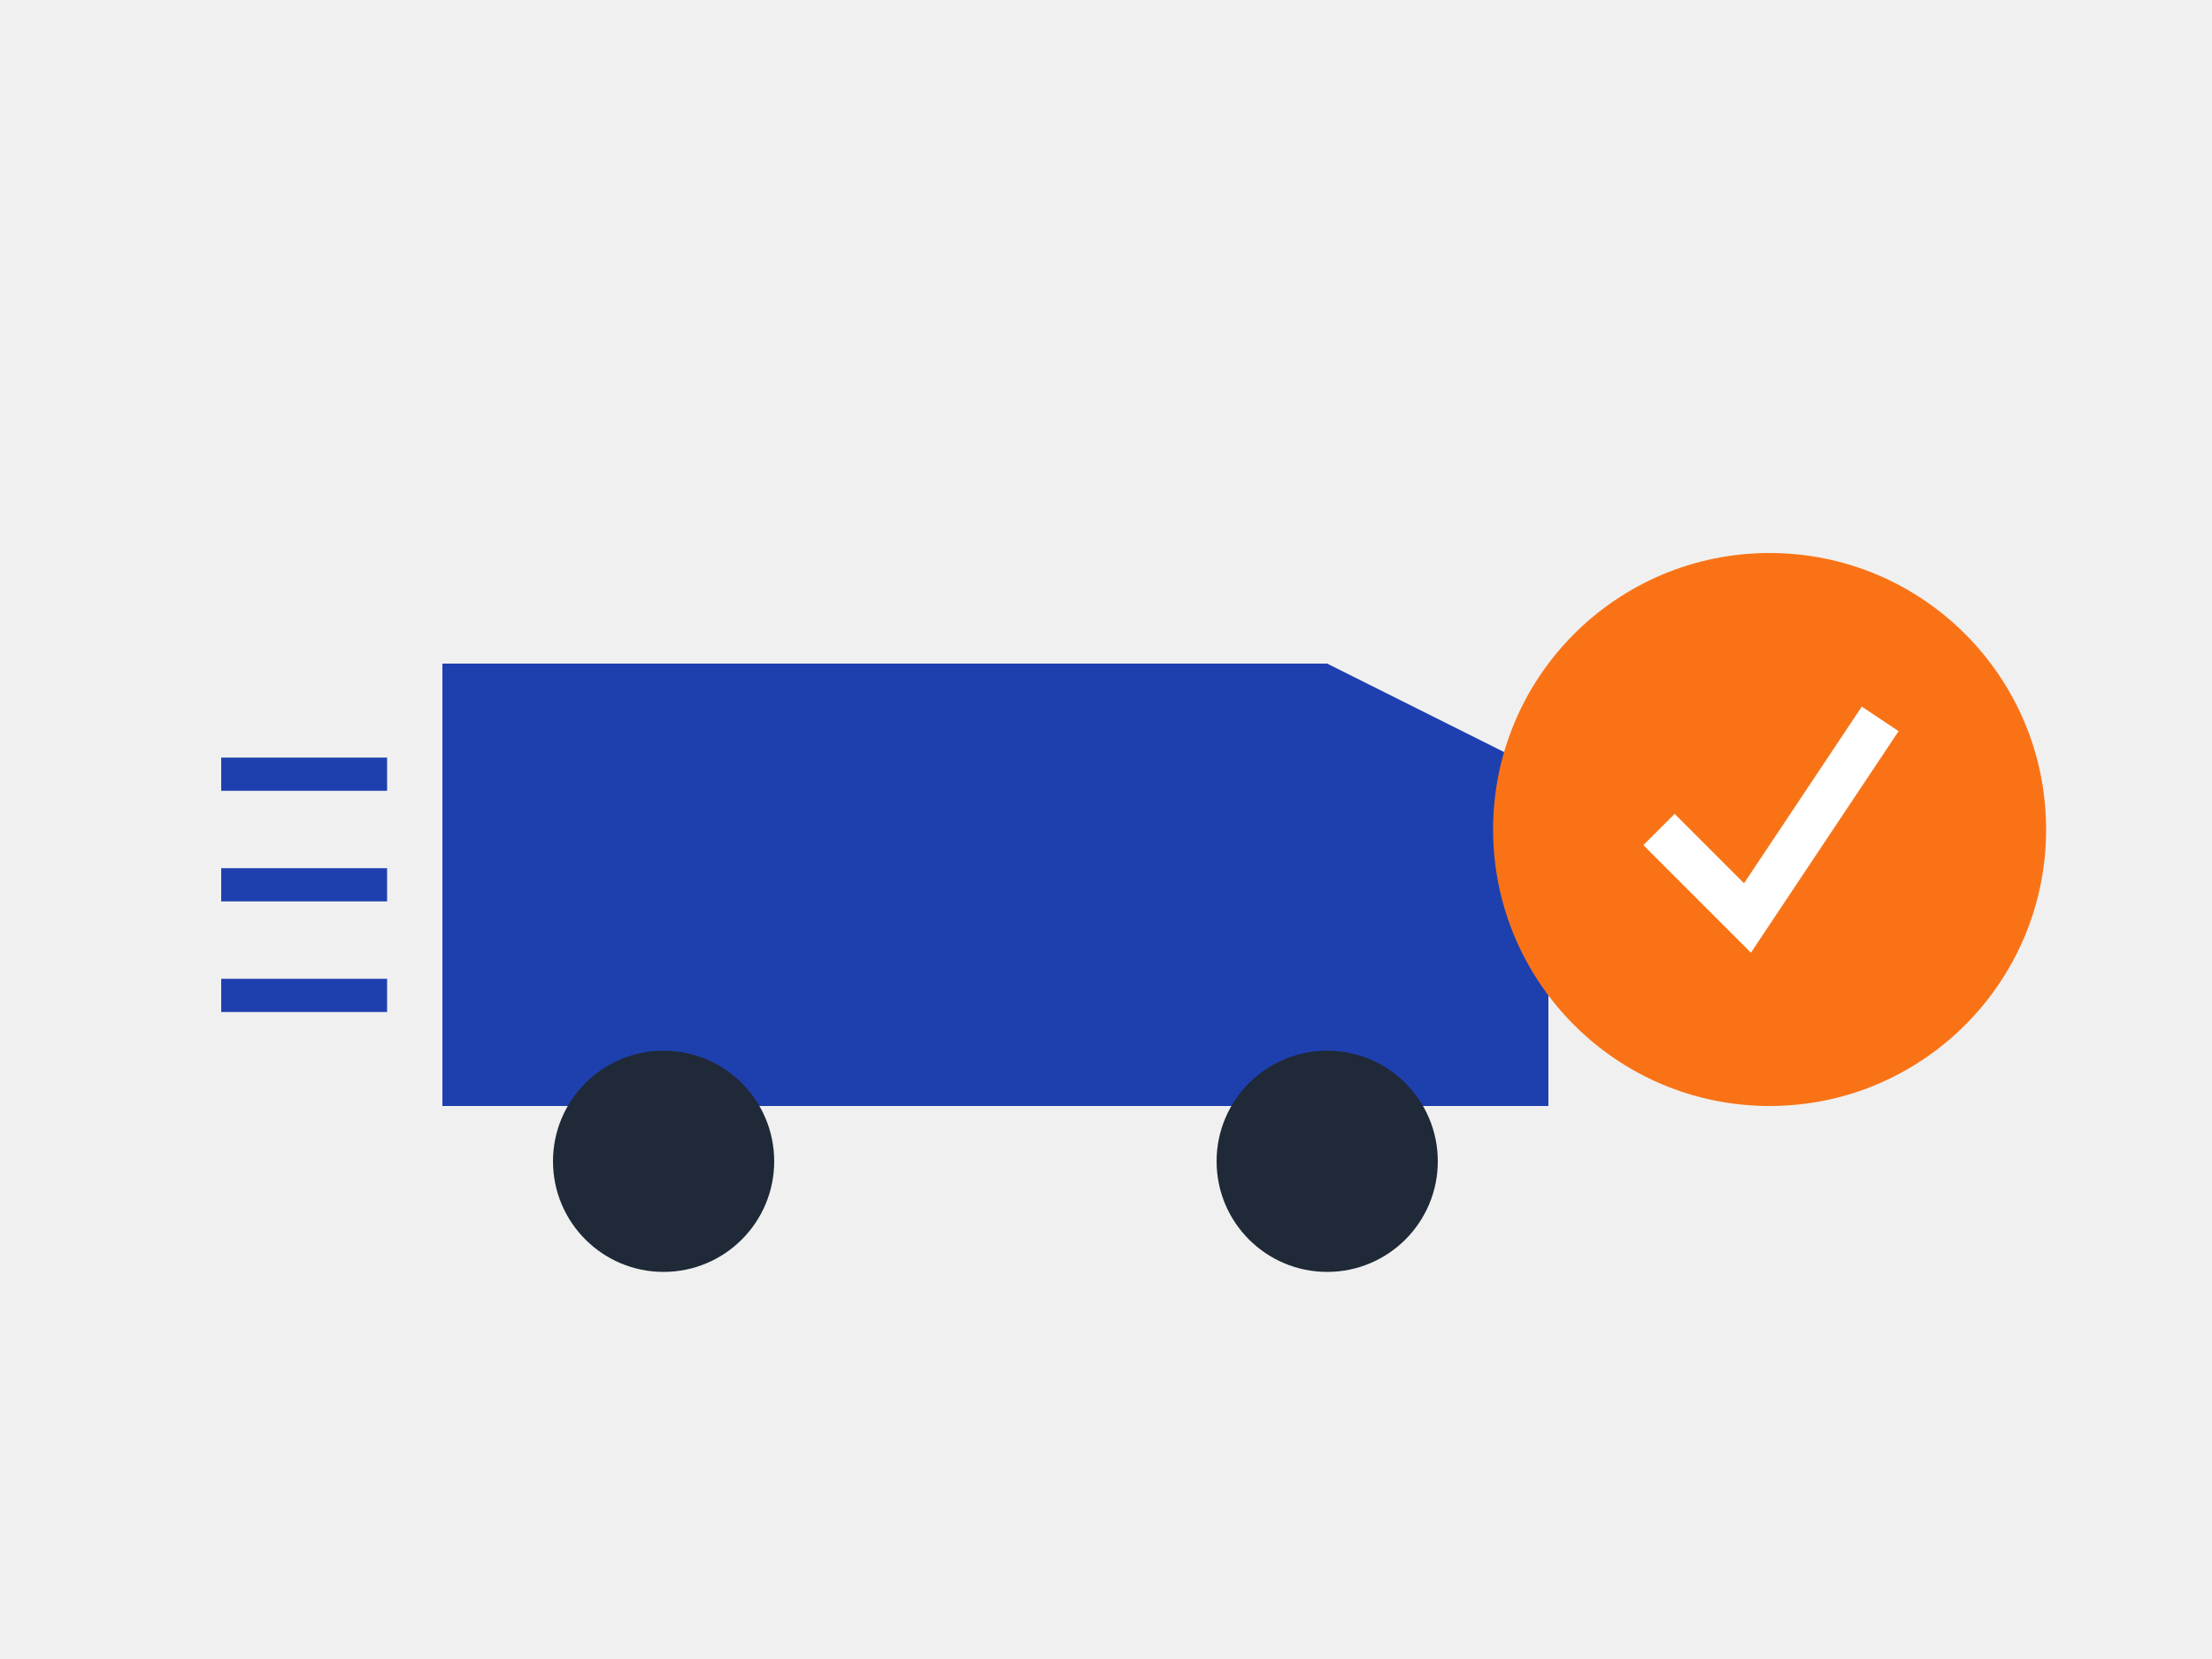
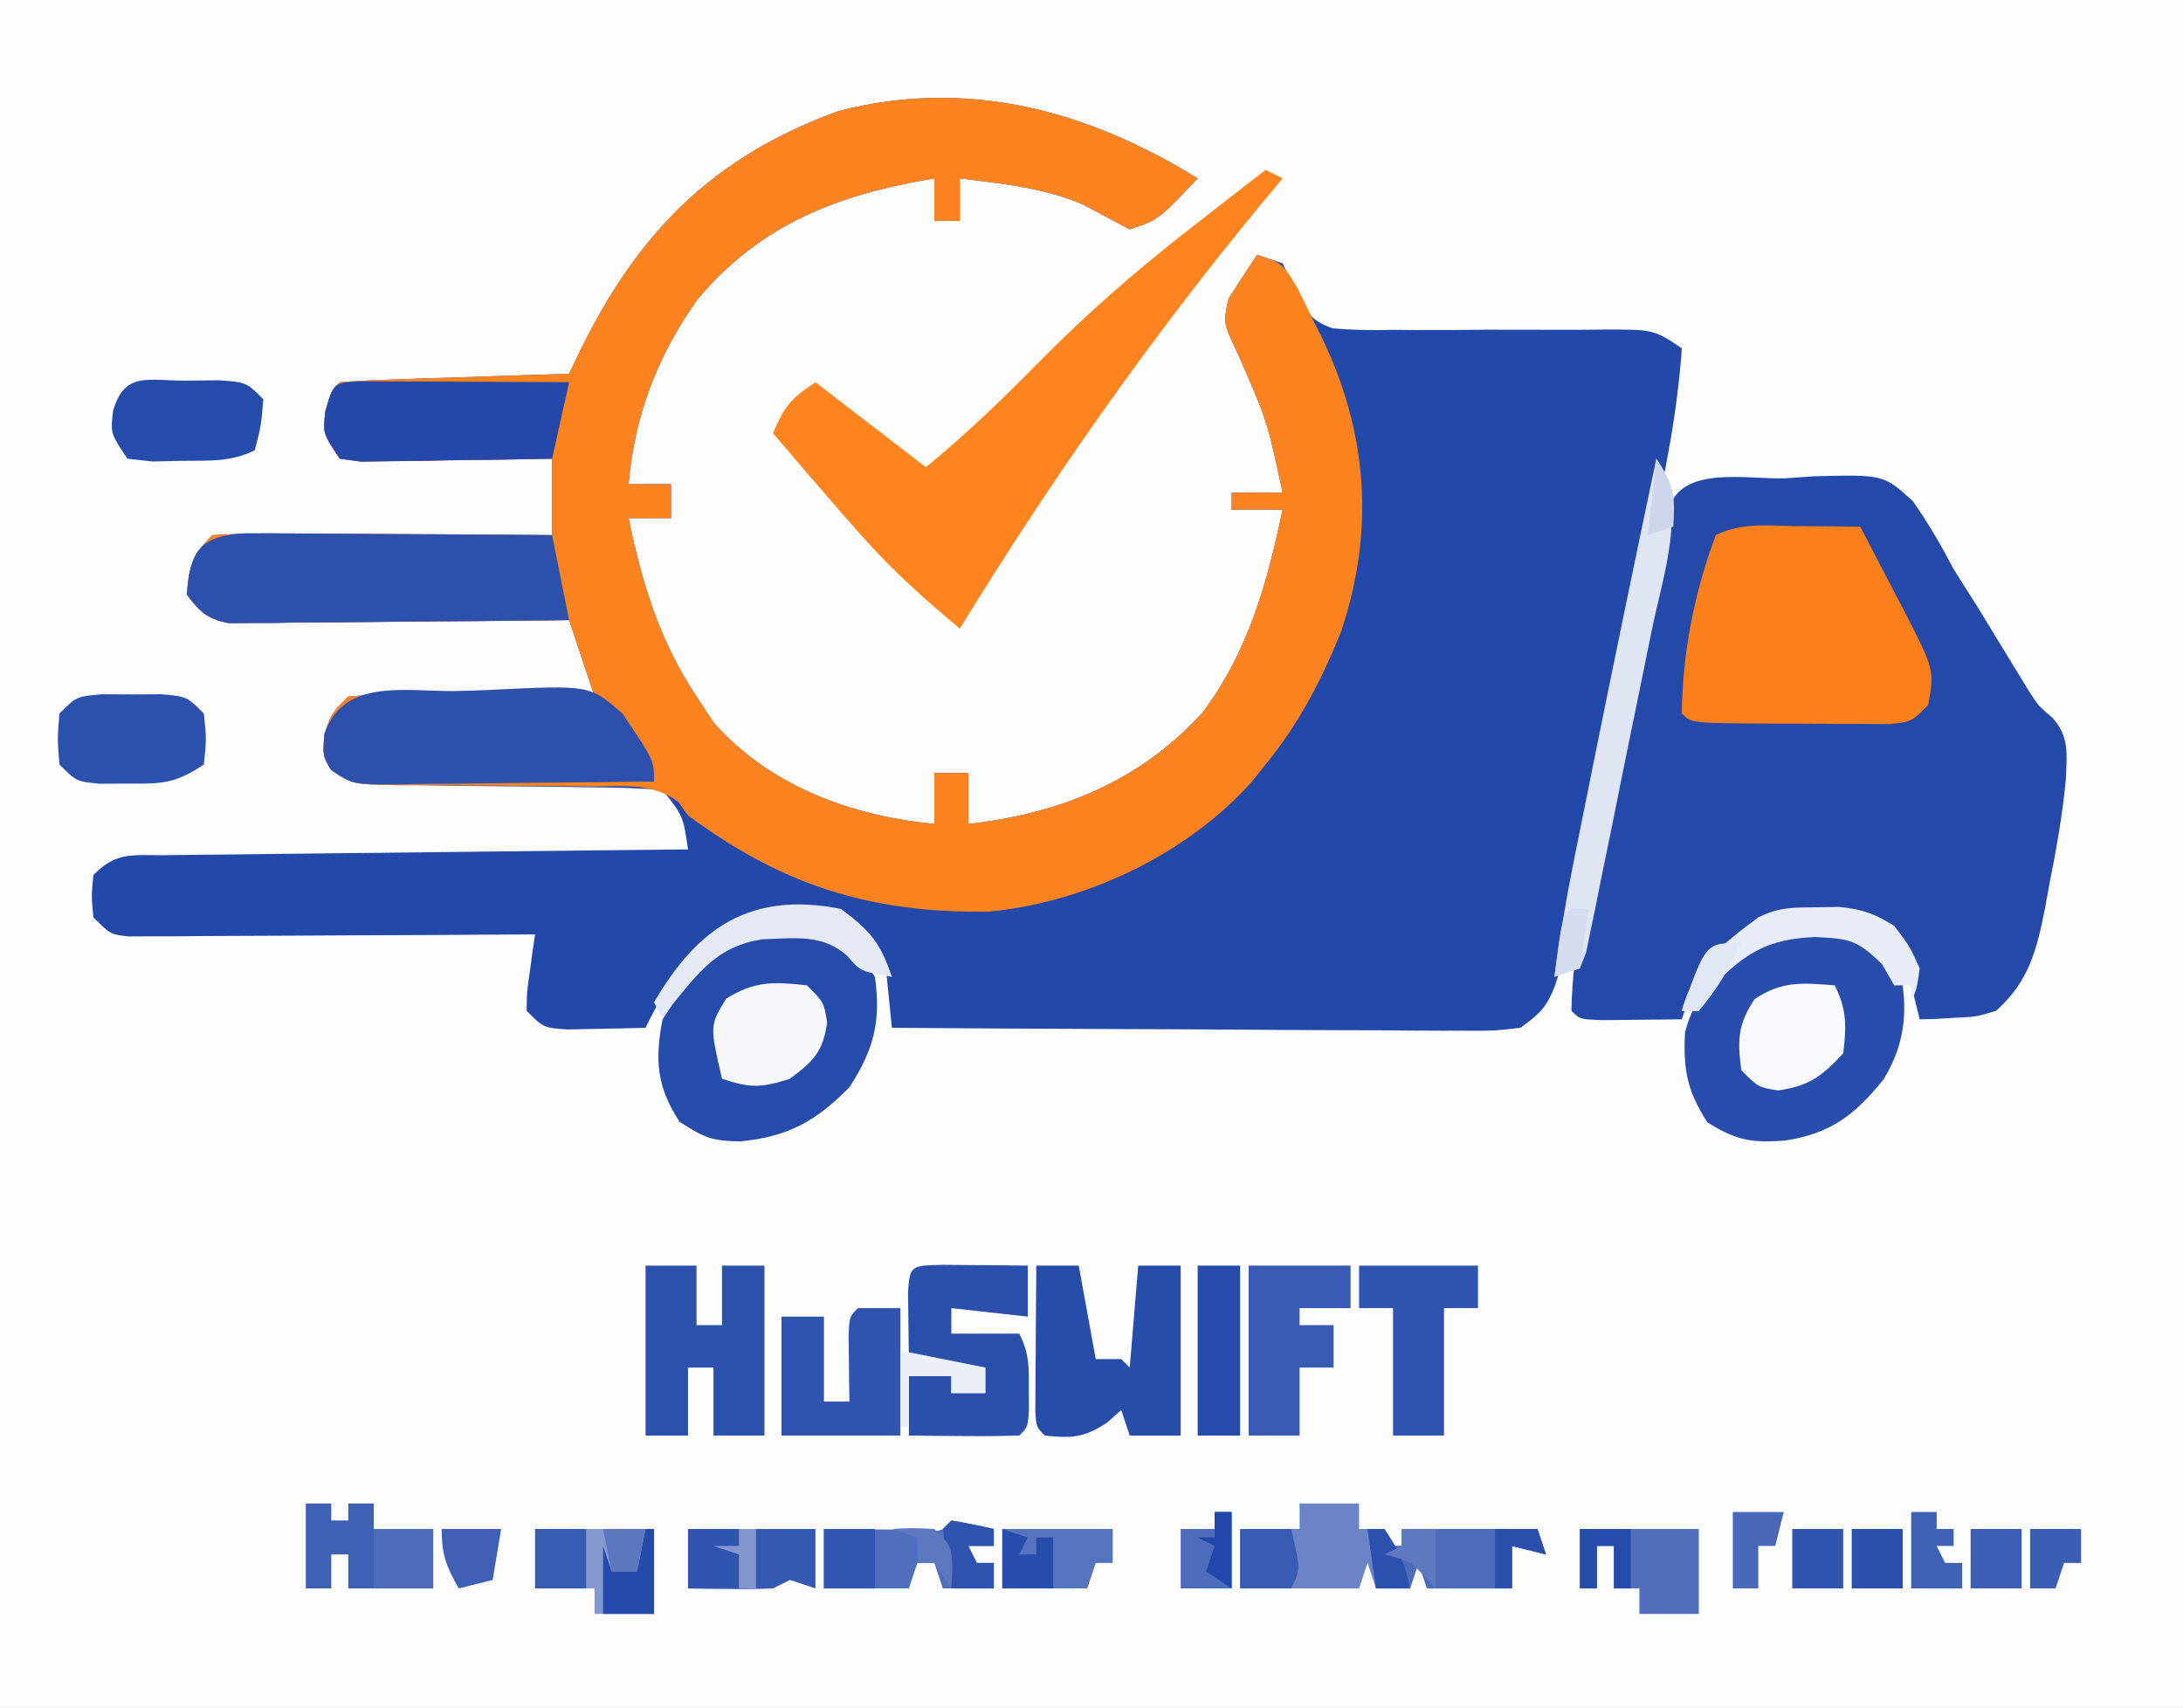
- <svg xmlns="http://www.w3.org/2000/svg" width="200" height="150" viewBox="0 0 200 150" fill="none">
-   <path d="M40 60 L120 60 L120 100 L40 100 Z" fill="#1E40AF" />
-   <path d="M120 60 L140 70 L140 100 L120 100 Z" fill="#1E40AF" />
-   <circle cx="60" cy="105" r="10" fill="#1F2937" />
-   <circle cx="120" cy="105" r="10" fill="#1F2937" />
-   <circle cx="160" cy="75" r="25" fill="#F97316" />
-   <path d="M150 75 L158 83 L170 65" stroke="white" stroke-width="4" />
-   <path d="M20 70 L35 70" stroke="#1E40AF" stroke-width="3" />
-   <path d="M20 80 L35 80" stroke="#1E40AF" stroke-width="3" />
-   <path d="M20 90 L35 90" stroke="#1E40AF" stroke-width="3" />
+ <svg xmlns="http://www.w3.org/2000/svg" version="1.1" width="257" height="201">
+   <path d="M0 0 C84.81 0 169.62 0 257 0 C257 66.33 257 132.66 257 201 C172.19 201 87.38 201 0 201 C0 134.67 0 68.34 0 0 Z " fill="#FDFDFD" transform="translate(0,0)" />
+   <path d="M0 0 C-4.625 4.875 -4.625 4.875 -8 6 C-9.846 5.027 -11.691 4.051 -13.527 3.059 C-18.121 1.092 -23.072 0.624 -28 0 C-28 1.65 -28 3.3 -28 5 C-28.99 5 -29.98 5 -31 5 C-31 3.35 -31 1.7 -31 0 C-42.28 1.883 -51.455 5.336 -58.938 14.312 C-63.619 20.903 -66.301 27.963 -67 36 C-65.35 36 -63.7 36 -62 36 C-62 37.32 -62 38.64 -62 40 C-63.65 40 -65.3 40 -67 40 C-65.386 47.755 -63.39 54.369 -59 61 C-58.319 62.031 -57.639 63.062 -56.938 64.125 C-50.272 71.606 -40.716 75.063 -31 76 C-31 74.02 -31 72.04 -31 70 C-29.68 70 -28.36 70 -27 70 C-27 71.98 -27 73.96 -27 76 C-16.299 74.8 -6.881 71.043 0.508 62.965 C5.959 55.787 8.161 47.703 10 39 C8.02 39 6.04 39 4 39 C4 38.34 4 37.68 4 37 C5.98 37 7.96 37 10 37 C8.173 28.485 8.173 28.485 4.688 20.562 C3 17 3 17 3.625 14.188 C4.723 12.441 5.856 10.716 7 9 C7.99 9.33 8.98 9.66 10 10 C10.803 11.738 10.803 11.738 11.623 13.51 C12.852 15.779 13.409 16.796 15.878 17.647 C18.287 17.874 20.616 17.891 23.035 17.832 C23.91 17.84 24.785 17.847 25.687 17.855 C28.48 17.873 31.27 17.845 34.062 17.812 C36.858 17.806 39.653 17.81 42.449 17.824 C44.187 17.829 45.926 17.822 47.664 17.8 C53.67 17.78 53.67 17.78 57 20 C56.462 27.61 55.049 34.831 53.312 42.25 C51.574 49.843 49.881 57.439 48.375 65.082 C48.177 66.085 48.177 66.085 47.976 67.108 C47.34 70.345 46.713 73.583 46.093 76.823 C42.181 96.915 42.181 96.915 38 100 C34.83 100.361 34.83 100.361 30.866 100.341 C29.783 100.341 29.783 100.341 28.678 100.342 C26.292 100.34 23.906 100.316 21.52 100.293 C19.865 100.287 18.21 100.283 16.555 100.28 C12.2 100.269 7.845 100.239 3.49 100.206 C-0.954 100.175 -5.398 100.162 -9.842 100.146 C-18.561 100.114 -27.281 100.063 -36 100 C-36.199 98.014 -36.399 96.029 -36.598 94.043 C-36.93 91.716 -36.93 91.716 -38.875 89 C-43.542 86.013 -47.616 85.944 -53 87 C-58.999 89.83 -62.19 94.147 -65 100 C-66.958 100.054 -68.916 100.093 -70.875 100.125 C-72.511 100.16 -72.511 100.16 -74.18 100.195 C-77 100 -77 100 -79 98 C-78.977 95.836 -78.977 95.836 -78.625 93.375 C-78.514 92.558 -78.403 91.74 -78.289 90.898 C-78.194 90.272 -78.098 89.645 -78 89 C-78.933 89.007 -78.933 89.007 -79.885 89.013 C-86.341 89.058 -92.796 89.088 -99.252 89.11 C-101.664 89.12 -104.075 89.134 -106.487 89.151 C-109.947 89.175 -113.407 89.186 -116.867 89.195 C-117.951 89.206 -119.034 89.216 -120.15 89.227 C-121.151 89.227 -122.152 89.227 -123.183 89.227 C-124.067 89.231 -124.951 89.236 -125.861 89.241 C-128 89 -128 89 -130 87 C-130.25 84.5 -130.25 84.5 -130 82 C-127.205 79.205 -125.448 79.725 -121.531 79.681 C-120.867 79.671 -120.204 79.661 -119.52 79.651 C-117.323 79.62 -115.127 79.603 -112.93 79.586 C-111.408 79.567 -109.886 79.548 -108.365 79.527 C-104.357 79.476 -100.349 79.436 -96.34 79.399 C-92.252 79.359 -88.163 79.308 -84.074 79.258 C-76.05 79.161 -68.025 79.077 -60 79 C-60.575 75.069 -60.575 75.069 -63 72 C-65.758 71.791 -68.424 71.699 -71.184 71.691 C-72.85 71.666 -74.516 71.641 -76.182 71.615 C-78.813 71.586 -81.444 71.562 -84.075 71.544 C-86.612 71.522 -89.147 71.483 -91.684 71.441 C-92.865 71.441 -92.865 71.441 -94.07 71.441 C-99.491 71.343 -99.491 71.343 -102.031 69.633 C-103 68 -103 68 -102.812 65.438 C-102 63 -102 63 -100 61 C-97.111 60.773 -97.111 60.773 -93.461 60.805 C-91.508 60.814 -91.508 60.814 -89.516 60.824 C-88.135 60.841 -86.755 60.858 -85.375 60.875 C-83.987 60.885 -82.599 60.894 -81.211 60.902 C-77.807 60.926 -74.404 60.959 -71 61 C-71.99 58.03 -72.98 55.06 -74 52 C-75.257 52.016 -76.513 52.031 -77.808 52.048 C-82.465 52.102 -87.122 52.136 -91.78 52.165 C-93.796 52.18 -95.813 52.2 -97.829 52.226 C-100.726 52.263 -103.623 52.28 -106.52 52.293 C-107.874 52.316 -107.874 52.316 -109.257 52.34 C-110.518 52.34 -110.518 52.34 -111.804 52.341 C-112.543 52.347 -113.283 52.354 -114.045 52.361 C-116.57 51.895 -117.477 51.036 -119 49 C-118.755 45.658 -118.395 44.395 -116 42 C-112.987 41.825 -110.067 41.769 -107.055 41.805 C-105.727 41.809 -105.727 41.809 -104.373 41.813 C-101.54 41.824 -98.708 41.85 -95.875 41.875 C-93.957 41.885 -92.039 41.894 -90.121 41.902 C-85.414 41.924 -80.707 41.959 -76 42 C-76 39.03 -76 36.06 -76 33 C-76.747 33.016 -77.494 33.031 -78.263 33.048 C-81.634 33.11 -85.004 33.149 -88.375 33.188 C-89.551 33.213 -90.726 33.238 -91.938 33.264 C-93.059 33.273 -94.18 33.283 -95.336 33.293 C-96.373 33.309 -97.41 33.324 -98.478 33.341 C-99.31 33.228 -100.143 33.116 -101 33 C-103 30 -103 30 -102.688 27.375 C-102 25 -102 25 -101 24 C-99.002 23.842 -96.999 23.749 -94.996 23.684 C-93.781 23.642 -92.566 23.6 -91.314 23.557 C-90.035 23.517 -88.756 23.478 -87.438 23.438 C-86.154 23.394 -84.871 23.351 -83.549 23.307 C-80.366 23.2 -77.183 23.098 -74 23 C-73.615 22.195 -73.229 21.391 -72.833 20.562 C-65.97 6.486 -57.225 -2.501 -42.25 -7.938 C-27.092 -11.837 -13.044 -8.037 0 0 Z " fill="#2248A9" transform="translate(141,21)" />
+   <path d="M0 0 C-4.625 4.875 -4.625 4.875 -8 6 C-9.846 5.027 -11.691 4.051 -13.527 3.059 C-18.121 1.092 -23.072 0.624 -28 0 C-28 1.65 -28 3.3 -28 5 C-28.99 5 -29.98 5 -31 5 C-31 3.35 -31 1.7 -31 0 C-42.28 1.883 -51.455 5.336 -58.938 14.312 C-63.619 20.903 -66.301 27.963 -67 36 C-65.35 36 -63.7 36 -62 36 C-62 37.32 -62 38.64 -62 40 C-63.65 40 -65.3 40 -67 40 C-65.386 47.755 -63.39 54.369 -59 61 C-57.979 62.547 -57.979 62.547 -56.938 64.125 C-50.272 71.606 -40.716 75.063 -31 76 C-31 74.02 -31 72.04 -31 70 C-29.68 70 -28.36 70 -27 70 C-27 71.98 -27 73.96 -27 76 C-16.299 74.8 -6.881 71.043 0.508 62.965 C5.959 55.787 8.161 47.703 10 39 C8.02 39 6.04 39 4 39 C4 38.34 4 37.68 4 37 C5.98 37 7.96 37 10 37 C8.173 28.485 8.173 28.485 4.688 20.562 C3 17 3 17 3.625 14.188 C4.723 12.441 5.856 10.716 7 9 C10 10 10 10 11.754 12.914 C12.367 14.146 12.97 15.383 13.562 16.625 C13.866 17.23 14.17 17.834 14.482 18.457 C20.017 29.767 20.898 41.436 16.875 53.375 C14.561 59.131 11.912 64.182 8 69 C7.45 69.686 6.899 70.372 6.332 71.078 C-1.322 79.63 -13.381 85.32 -24.762 86.336 C-38.508 86.473 -48.779 83.296 -60 75 C-60.371 74.479 -60.742 73.957 -61.125 73.42 C-64.165 71.118 -67.615 71.58 -71.281 71.594 C-72.091 71.583 -72.901 71.572 -73.735 71.561 C-76.324 71.527 -78.912 71.511 -81.5 71.5 C-84.907 71.485 -88.312 71.452 -91.719 71.406 C-92.503 71.409 -93.288 71.412 -94.096 71.415 C-99.494 71.341 -99.494 71.341 -102.029 69.635 C-103 68 -103 68 -102.812 65.438 C-102 63 -102 63 -100 61 C-97.111 60.773 -97.111 60.773 -93.461 60.805 C-91.508 60.814 -91.508 60.814 -89.516 60.824 C-88.135 60.841 -86.755 60.858 -85.375 60.875 C-83.987 60.885 -82.599 60.894 -81.211 60.902 C-77.807 60.926 -74.404 60.959 -71 61 C-71.99 58.03 -72.98 55.06 -74 52 C-75.257 52.016 -76.513 52.031 -77.808 52.048 C-82.465 52.102 -87.122 52.136 -91.78 52.165 C-93.796 52.18 -95.813 52.2 -97.829 52.226 C-100.726 52.263 -103.623 52.28 -106.52 52.293 C-107.423 52.308 -108.326 52.324 -109.257 52.34 C-110.518 52.34 -110.518 52.34 -111.804 52.341 C-112.543 52.347 -113.283 52.354 -114.045 52.361 C-116.57 51.895 -117.477 51.036 -119 49 C-118.755 45.658 -118.395 44.395 -116 42 C-112.987 41.825 -110.067 41.769 -107.055 41.805 C-105.727 41.809 -105.727 41.809 -104.373 41.813 C-101.54 41.824 -98.708 41.85 -95.875 41.875 C-93.957 41.885 -92.039 41.894 -90.121 41.902 C-85.414 41.924 -80.707 41.959 -76 42 C-76 39.03 -76 36.06 -76 33 C-76.747 33.016 -77.494 33.031 -78.263 33.048 C-81.634 33.11 -85.004 33.149 -88.375 33.188 C-89.551 33.213 -90.726 33.238 -91.938 33.264 C-93.059 33.273 -94.18 33.283 -95.336 33.293 C-96.373 33.309 -97.41 33.324 -98.478 33.341 C-99.31 33.228 -100.143 33.116 -101 33 C-103 30 -103 30 -102.688 27.375 C-102 25 -102 25 -101 24 C-99.002 23.842 -96.999 23.749 -94.996 23.684 C-93.781 23.642 -92.566 23.6 -91.314 23.557 C-90.035 23.517 -88.756 23.478 -87.438 23.438 C-86.154 23.394 -84.871 23.351 -83.549 23.307 C-80.366 23.2 -77.183 23.098 -74 23 C-73.615 22.195 -73.229 21.391 -72.833 20.562 C-65.97 6.486 -57.225 -2.501 -42.25 -7.938 C-27.092 -11.837 -13.044 -8.037 0 0 Z " fill="#FC8320" transform="translate(141,21)" />
+   <path d="M0 0 C1.694 -0.119 1.694 -0.119 3.422 -0.24 C11.624 -0.447 11.624 -0.447 15.057 2.666 C16.89 5.258 18.399 7.878 19.875 10.688 C20.787 12.151 21.708 13.609 22.641 15.059 C23.9 17.11 25.15 19.167 26.398 21.225 C26.808 21.892 27.218 22.559 27.641 23.246 C27.999 23.837 28.358 24.428 28.728 25.037 C29.838 26.762 29.838 26.762 31.496 28.181 C33.514 30.386 33.201 32.504 33.088 35.374 C32.699 39.596 31.955 43.719 31.125 47.875 C30.889 49.189 30.889 49.189 30.648 50.529 C29.674 55.474 28.766 59.191 24.875 62.688 C22.516 63.395 22.516 63.395 20.125 63.5 C19.326 63.548 18.527 63.595 17.703 63.645 C17.1 63.659 16.497 63.673 15.875 63.688 C15.143 60.709 15.143 60.709 14.41 57.73 C13.965 56.031 13.431 54.354 12.875 52.688 C8.492 51.022 3.474 51.164 -1.125 51.688 C-5.55 53.9 -8.32 56.635 -11.125 60.688 C-11.455 61.678 -11.785 62.667 -12.125 63.688 C-14.104 63.714 -16.083 63.734 -18.062 63.75 C-19.165 63.762 -20.267 63.773 -21.402 63.785 C-24.125 63.688 -24.125 63.688 -25.125 62.688 C-24.987 55.215 -23.248 47.857 -21.656 40.59 C-21.416 39.474 -21.176 38.359 -20.928 37.21 C-20.423 34.872 -19.915 32.535 -19.405 30.198 C-18.621 26.606 -17.847 23.011 -17.074 19.416 C-16.581 17.14 -16.088 14.865 -15.594 12.59 C-15.361 11.511 -15.129 10.432 -14.89 9.32 C-14.673 8.331 -14.456 7.343 -14.232 6.324 C-14.042 5.45 -13.852 4.577 -13.656 3.677 C-12.251 -1.585 -4.484 0.143 0 0 Z " fill="#2449A9" transform="translate(210.125,56.3125)" />
+   <path d="M0 0 C0.66 0.33 1.32 0.66 2 1 C1.212 1.946 0.425 2.892 -0.387 3.867 C-13.539 19.786 -25.2 36.405 -36 54 C-40.134 50.565 -44.003 47.107 -47.562 43.062 C-48.315 42.21 -49.068 41.358 -49.844 40.48 C-52.579 37.334 -55.304 34.18 -58 31 C-56.63 27.839 -56.011 27.007 -53 25 C-46.565 29.95 -46.565 29.95 -40 35 C-35.282 31.159 -31.006 27.022 -26.75 22.688 C-21.155 17.017 -15.296 11.891 -9 7 C-8.114 6.305 -7.229 5.61 -6.316 4.895 C-4.218 3.254 -2.113 1.622 0 0 Z " fill="#FF841F" transform="translate(149,20)" />
+   <path d="M0 0 C1.06 0.007 1.06 0.007 2.141 0.014 C3.885 0.025 5.63 0.043 7.375 0.062 C8.721 2.619 10.052 5.182 11.375 7.75 C11.757 8.471 12.138 9.192 12.531 9.936 C16.11 16.934 16.11 16.934 15.375 21.062 C13.375 23.062 13.375 23.062 10.777 23.305 C9.705 23.301 8.632 23.297 7.527 23.293 C6.365 23.291 5.203 23.289 4.006 23.287 C2.787 23.275 1.568 23.263 0.312 23.25 C-1.522 23.249 -1.522 23.249 -3.393 23.248 C-12.485 23.203 -12.485 23.203 -13.625 22.062 C-13.567 14.984 -12.133 7.674 -9.625 1.062 C-6.56 -0.47 -3.357 -0.04 0 0 Z " fill="#FB801B" transform="translate(211.625,61.9375)" />
+   <path d="M0 0 C3.033 1.659 3.382 2.707 5 6 C5.533 10.145 4.921 13.476 2.754 17.062 C-0.603 21.248 -3.526 23.49 -8.914 24.281 C-12.803 24.573 -14.622 24.237 -18 22.125 C-20.401 18.374 -20.83 15.978 -20.633 11.578 C-19.51 7.005 -16.489 4.023 -13 1 C-9.008 -0.996 -4.331 -0.636 0 0 Z " fill="#284DAC" transform="translate(219,110)" />
+   <path d="M0 0 C3.188 2.062 3.188 2.062 5 5 C5.756 10.2 4.853 13.625 2 18 C-1.944 21.998 -5.22 23.828 -10.875 24.375 C-14.201 24.308 -15.046 23.97 -18 22.062 C-20.697 17.933 -20.917 14.803 -20 10 C-15.482 1.132 -9.698 -1.657 0 0 Z " fill="#264CAB" transform="translate(98,110)" />
+   <path d="M0 0 C1.682 0 3.364 0.012 5.046 0.032 C6.374 0.036 6.374 0.036 7.728 0.04 C10.561 0.052 13.393 0.077 16.226 0.102 C18.144 0.112 20.062 0.121 21.98 0.129 C26.687 0.151 31.394 0.186 36.101 0.227 C36.761 3.527 37.421 6.827 38.101 10.227 C32.175 10.301 26.248 10.356 20.322 10.392 C18.305 10.407 16.288 10.427 14.272 10.453 C11.375 10.49 8.479 10.507 5.582 10.52 C4.678 10.536 3.775 10.551 2.845 10.567 C1.584 10.567 1.584 10.567 0.297 10.568 C-0.442 10.574 -1.182 10.581 -1.944 10.588 C-4.469 10.122 -5.376 9.263 -6.899 7.227 C-6.518 2.021 -5.388 0.314 0 0 Z " fill="#2C50AC" transform="translate(28.89893,62.77295)" />
+   <path d="M0 0 C1.401 -0.028 2.802 -0.076 4.201 -0.144 C15.827 -0.705 15.827 -0.705 19.652 2.662 C23.361 8.159 23.361 8.159 23.361 10.645 C18.289 10.719 13.218 10.774 8.145 10.81 C6.42 10.825 4.694 10.846 2.969 10.872 C0.489 10.908 -1.991 10.925 -4.471 10.938 C-5.629 10.961 -5.629 10.961 -6.81 10.985 C-12.13 10.987 -12.13 10.987 -14.661 9.287 C-15.639 7.645 -15.639 7.645 -15.451 5.083 C-13.222 -1.604 -5.915 0.085 0 0 Z " fill="#2C50AC" transform="translate(53.63867,81.35474)" />
+   <path d="M0 0 C1.65 0 3.3 0 5 0 C5.66 3.63 6.32 7.26 7 11 C7.99 11 8.98 11 10 11 C10.33 11.33 10.66 11.66 11 12 C11.33 8.04 11.66 4.08 12 0 C13.65 0 15.3 0 17 0 C17 6.6 17 13.2 17 20 C15.02 20 13.04 20 11 20 C10.67 19.01 10.34 18.02 10 17 C9.443 17.495 8.886 17.99 8.312 18.5 C5.605 20.256 4.166 20.342 1 20 C0 19 0 19 -0.114 17.142 C-0.108 16.352 -0.103 15.561 -0.098 14.746 C-0.094 13.892 -0.091 13.038 -0.088 12.158 C-0.08 11.26 -0.071 10.363 -0.062 9.438 C-0.058 8.536 -0.053 7.634 -0.049 6.705 C-0.037 4.47 -0.021 2.235 0 0 Z " fill="#274DAB" transform="translate(122,149)" />
+   <path d="M0 0 C1.126 0.005 2.252 0.01 3.412 0.016 C4.627 0.019 5.842 0.022 7.094 0.026 C8.373 0.034 9.652 0.042 10.97 0.051 C12.254 0.056 13.537 0.06 14.859 0.065 C18.042 0.077 21.225 0.093 24.408 0.114 C23.748 3.084 23.088 6.054 22.408 9.114 C18.283 9.2 14.158 9.254 10.033 9.301 C8.857 9.326 7.682 9.351 6.47 9.377 C5.349 9.387 4.227 9.397 3.072 9.406 C2.035 9.422 0.998 9.438 -0.07 9.454 C-0.902 9.342 -1.735 9.229 -2.592 9.114 C-4.592 6.114 -4.592 6.114 -4.28 3.489 C-3.312 0.145 -3.312 0.145 0 0 Z " fill="#2348A9" transform="translate(42.59204,44.88647)" />
+   <path d="M0 0 C1.98 0 3.96 0 6 0 C6 2.31 6 4.62 6 7 C6.99 7 7.98 7 9 7 C9 4.69 9 2.38 9 0 C10.65 0 12.3 0 14 0 C14 6.6 14 13.2 14 20 C12.02 20 10.04 20 8 20 C8 17.36 8 14.72 8 12 C7.01 12 6.02 12 5 12 C5 14.64 5 17.28 5 20 C3.35 20 1.7 20 0 20 C0 13.4 0 6.8 0 0 Z " fill="#2C51AD" transform="translate(76,149)" />
+   <path d="M0 0 C2.31 0 4.62 0 7 0 C7 0.99 7 1.98 7 3 C7.99 3 8.98 3 10 3 C10 3.66 10 4.32 10 5 C10.66 5 11.32 5 12 5 C12 4.34 12 3.68 12 3 C17.28 3 22.56 3 28 3 C28.495 4.485 28.495 4.485 29 6 C27.68 5.67 26.36 5.34 25 5 C25 6.65 25 8.3 25 10 C21.7 10 18.4 10 15 10 C14.67 9.01 14.34 8.02 14 7 C13.67 7.99 13.34 8.98 13 10 C11.68 10 10.36 10 9 10 C8.67 9.01 8.34 8.02 8 7 C7.67 7.99 7.34 8.98 7 10 C2.38 10 -2.24 10 -7 10 C-7 7.69 -7 5.38 -7 3 C-4.69 3 -2.38 3 0 3 C0 2.01 0 1.02 0 0 Z " fill="#6A84C5" transform="translate(153,177)" />
+   <path d="M0 0 C1.792 0.017 1.792 0.017 3.621 0.035 C5.417 0.049 5.417 0.049 7.25 0.062 C8.177 0.074 9.104 0.086 10.059 0.098 C10.059 2.078 10.059 4.058 10.059 6.098 C7.089 5.768 4.119 5.438 1.059 5.098 C1.059 6.088 1.059 7.078 1.059 8.098 C3.699 8.098 6.339 8.098 9.059 8.098 C10.248 10.477 10.192 12.013 10.184 14.66 C10.186 15.466 10.189 16.271 10.191 17.102 C10.059 19.098 10.059 19.098 9.059 20.098 C6.872 20.17 4.684 20.181 2.496 20.16 C0.7 20.147 0.7 20.147 -1.133 20.133 C-2.06 20.121 -2.986 20.11 -3.941 20.098 C-3.941 17.788 -3.941 15.478 -3.941 13.098 C-2.291 13.098 -0.641 13.098 1.059 13.098 C1.059 13.758 1.059 14.418 1.059 15.098 C2.379 15.098 3.699 15.098 5.059 15.098 C5.059 14.108 5.059 13.118 5.059 12.098 C2.089 11.768 -0.881 11.438 -3.941 11.098 C-3.968 9.452 -3.988 7.806 -4.004 6.16 C-4.016 5.244 -4.027 4.327 -4.039 3.383 C-3.891 -0.084 -3.524 0.117 0 0 Z " fill="#2A4FAD" transform="translate(110.9414,148.9023)" />
+   <path d="M0 0 C1.65 0 3.3 0 5 0 C5 4.95 5 9.9 5 15 C0.38 15 -4.24 15 -9 15 C-9 10.38 -9 5.76 -9 1 C-7.35 1 -5.7 1 -4 1 C-4 4.3 -4 7.6 -4 11 C-3.01 11 -2.02 11 -1 11 C-1.012 10.29 -1.023 9.579 -1.035 8.848 C-1.049 7.469 -1.049 7.469 -1.062 6.062 C-1.074 5.146 -1.086 4.229 -1.098 3.285 C-1 1 -1 1 0 0 Z " fill="#3054AF" transform="translate(101,154)" />
+   <path d="M0 0 C3.96 0 7.92 0 12 0 C12 1.65 12 3.3 12 5 C10.02 5 8.04 5 6 5 C6 5.66 6 6.32 6 7 C7.32 7 8.64 7 10 7 C10 8.65 10 10.3 10 12 C8.68 12 7.36 12 6 12 C6 14.64 6 17.28 6 20 C4.02 20 2.04 20 0 20 C0 13.4 0 6.8 0 0 Z " fill="#385AB2" transform="translate(147,149)" />
+   <path d="M0 0 C4.62 0 9.24 0 14 0 C14 1.65 14 3.3 14 5 C12.68 5 11.36 5 10 5 C10 9.95 10 14.9 10 20 C8.02 20 6.04 20 4 20 C4 15.05 4 10.1 4 5 C2.68 5 1.36 5 0 5 C0 3.35 0 1.7 0 0 Z " fill="#2F54AF" transform="translate(160,149)" />
+   <path d="M0 0 C1.165 0.005 2.331 0.01 3.531 0.016 C4.697 0.01 5.862 0.005 7.062 0 C10.031 0.266 10.031 0.266 12.031 2.266 C12.344 5.266 12.344 5.266 12.031 8.266 C8.557 10.582 7.067 10.536 2.969 10.516 C1.905 10.521 0.842 10.526 -0.254 10.531 C-2.969 10.266 -2.969 10.266 -4.969 8.266 C-5.219 5.266 -5.219 5.266 -4.969 2.266 C-2.969 0.266 -2.969 0.266 0 0 Z " fill="#2C51AD" transform="translate(11.96875,81.73438)" />
+   <path d="M0 0 C1.267 -0.014 2.534 -0.028 3.84 -0.043 C7.062 0.188 7.062 0.188 9.062 2.188 C8.812 5.25 8.812 5.25 8.062 8.188 C5.218 9.61 2.731 9.395 -0.438 9.438 C-1.603 9.463 -2.768 9.489 -3.969 9.516 C-5.438 9.353 -5.438 9.353 -6.938 9.188 C-8.938 6.188 -8.938 6.188 -8.625 3.562 C-7.264 -1.139 -4.514 0.023 0 0 Z " fill="#254BAB" transform="translate(21.9375,44.8125)" />
+   <path d="M0 0 C3.758 5.637 0.711 13.922 -0.561 20.312 C-0.765 21.313 -0.969 22.313 -1.18 23.344 C-1.393 24.394 -1.607 25.444 -1.826 26.526 C-2.276 28.729 -2.729 30.931 -3.183 33.132 C-3.878 36.515 -4.554 39.902 -5.23 43.289 C-5.671 45.433 -6.112 47.576 -6.555 49.719 C-6.755 50.735 -6.955 51.752 -7.161 52.799 C-7.358 53.731 -7.555 54.663 -7.757 55.623 C-8.009 56.858 -8.009 56.858 -8.266 58.118 C-8.629 59.05 -8.629 59.05 -9 60 C-10.485 60.495 -10.485 60.495 -12 61 C-11.386 56.499 -10.66 52.051 -9.766 47.598 C-9.402 45.783 -9.402 45.783 -9.032 43.932 C-8.774 42.655 -8.516 41.378 -8.25 40.062 C-7.983 38.734 -7.716 37.405 -7.449 36.076 C-5.025 24.038 -2.531 12.015 0 0 Z " fill="#E0E5F3" transform="translate(195,54)" />
+   <path d="M0 0 C2 2 2 2 2.375 4.375 C1.878 7.857 0.778 8.898 -2 11 C-5.352 12.063 -6.618 12.127 -10 11 C-11.448 4.727 -11.448 4.727 -9.5 1.562 C-6.149 -0.532 -3.88 -0.431 0 0 Z " fill="#F5F7FB" transform="translate(95,116)" />
+   <path d="M0 0 C1.437 2.875 1.382 4.819 1 8 C-1.488 10.701 -3.032 11.865 -6.688 12.375 C-9 12 -9 12 -11 10 C-11.464 6.444 -11.428 4.65 -9.438 1.625 C-6.183 -0.545 -3.829 -0.295 0 0 Z " fill="#F7F9FC" transform="translate(216,116)" />
+   <path d="M0 0 C0.99 0 1.98 0 3 0 C3 0.66 3 1.32 3 2 C3.66 2 4.32 2 5 2 C5 1.34 5 0.68 5 0 C5.99 0 6.98 0 8 0 C8 0.99 8 1.98 8 3 C10.31 3 12.62 3 15 3 C15 5.31 15 7.62 15 10 C11.7 10 8.4 10 5 10 C5 8.68 5 7.36 5 6 C4.34 6 3.68 6 3 6 C3 7.32 3 8.64 3 10 C2.01 10 1.02 10 0 10 C0 6.7 0 3.4 0 0 Z " fill="#3D5FB4" transform="translate(36,177)" />
+   <path d="M0 0 C1.675 0.286 3.344 0.618 5 1 C5 1.66 5 2.32 5 3 C4.01 3 3.02 3 2 3 C2.33 3.66 2.66 4.32 3 5 C3.66 5 4.32 5 5 5 C5 5.99 5 6.98 5 8 C3.02 8 1.04 8 -1 8 C-1.33 7.01 -1.66 6.02 -2 5 C-2.66 5 -3.32 5 -4 5 C-4.33 5.99 -4.66 6.98 -5 8 C-8.3 8 -11.6 8 -15 8 C-15 5.69 -15 3.38 -15 1 C-14.001 1.012 -13.002 1.023 -11.973 1.035 C-10.682 1.044 -9.392 1.053 -8.062 1.062 C-6.131 1.08 -6.131 1.08 -4.16 1.098 C-1.137 1.365 -1.137 1.365 0 0 Z " fill="#4F6EBB" transform="translate(112,179)" />
+   <path d="M0 0 C4.62 0 9.24 0 14 0 C14 3.3 14 6.6 14 10 C11.69 10 9.38 10 7 10 C7 9.01 7 8.02 7 7 C4.69 7 2.38 7 0 7 C0 4.69 0 2.38 0 0 Z " fill="#8298CF" transform="translate(63,180)" />
+   <path d="M0 0 C0.66 0 1.32 0 2 0 C2 0.66 2 1.32 2 2 C2.66 2 3.32 2 4 2 C4 1.34 4 0.68 4 0 C9.28 0 14.56 0 20 0 C20.33 0.99 20.66 1.98 21 3 C19.68 2.67 18.36 2.34 17 2 C17 3.65 17 5.3 17 7 C13.7 7 10.4 7 7 7 C6.67 6.01 6.34 5.02 6 4 C5.67 4.99 5.34 5.98 5 7 C3.68 7 2.36 7 1 7 C0.67 4.69 0.34 2.38 0 0 Z " fill="#4D6CBA" transform="translate(161,180)" />
+   <path d="M0 0 C4.62 0 9.24 0 14 0 C14 3.3 14 6.6 14 10 C11.69 10 9.38 10 7 10 C7 9.01 7 8.02 7 7 C6.01 7 5.02 7 4 7 C4 5.35 4 3.7 4 2 C3.34 2 2.68 2 2 2 C2 3.65 2 5.3 2 7 C1.34 7 0.68 7 0 7 C0 4.69 0 2.38 0 0 Z " fill="#516FBB" transform="translate(186,180)" />
+   <path d="M0 0 C1.65 0 3.3 0 5 0 C5 6.6 5 13.2 5 20 C3.35 20 1.7 20 0 20 C0 13.4 0 6.8 0 0 Z " fill="#254BAB" transform="translate(141,149)" />
+   <path d="M0 0 C4.95 0 9.9 0 15 0 C15 2.31 15 4.62 15 7 C14.01 6.67 13.02 6.34 12 6 C11.01 6.495 11.01 6.495 10 7 C8.293 7.07 6.583 7.084 4.875 7.062 C3.965 7.053 3.055 7.044 2.117 7.035 C1.419 7.024 0.72 7.012 0 7 C0 4.69 0 2.38 0 0 Z " fill="#3559B1" transform="translate(81,180)" />
+   <path d="M0 0 C1.296 -0.021 1.296 -0.021 2.617 -0.043 C5.3 0.204 6.861 0.752 9.125 2.188 C10.938 4.562 10.938 4.562 12.125 7.188 C11.812 9.5 11.812 9.5 11.125 11.188 C11.125 10.527 11.125 9.867 11.125 9.188 C10.465 9.188 9.805 9.188 9.125 9.188 C8.651 8.363 8.176 7.537 7.688 6.688 C4.723 3.795 3.825 3.703 -0.188 3.5 C-5.343 3.714 -8.01 5.092 -11.633 8.68 C-12.966 10.184 -12.966 10.184 -13.875 12.188 C-14.535 12.188 -15.195 12.188 -15.875 12.188 C-14.485 6.936 -11.071 4.314 -6.875 1.188 C-4.425 -0.037 -2.733 0.02 0 0 Z " fill="#E8ECF6" transform="translate(213.875,106.8125)" />
+   <path d="M0 0 C3.413 2.526 4.666 3.999 6 8 C2.315 7.365 2.315 7.365 0.695 5.488 C-2.252 2.901 -5.513 3.479 -9.27 3.578 C-14.433 4.376 -16.658 7.345 -19.875 11.312 C-20.432 12.148 -20.432 12.148 -21 13 C-21.33 12.34 -21.66 11.68 -22 11 C-16.839 2.122 -10.599 -2.077 0 0 Z " fill="#E5E9F4" transform="translate(99,107)" />
+   <path d="M0 0 C4.29 0 8.58 0 13 0 C13 1.32 13 2.64 13 4 C12.34 4 11.68 4 11 4 C10.67 4.99 10.34 5.98 10 7 C6.7 7 3.4 7 0 7 C0 4.69 0 2.38 0 0 Z " fill="#5674BE" transform="translate(118,180)" />
+   <path d="M0 0 C2.31 0 4.62 0 7 0 C7 2.31 7 4.62 7 7 C4.69 7 2.38 7 0 7 C0 4.69 0 2.38 0 0 Z " fill="#4C6BBA" transform="translate(44,180)" />
+   <path d="M0 0 C0.66 0 1.32 0 2 0 C2 2.97 2 5.94 2 9 C0.02 9 -1.96 9 -4 9 C-4 6.69 -4 4.38 -4 2 C-2.68 2 -1.36 2 0 2 C0 1.34 0 0.68 0 0 Z " fill="#4C6BBA" transform="translate(143,178)" />
+   <path d="M0 0 C1.98 0 3.96 0 6 0 C7.125 4.75 7.125 4.75 6 7 C4.02 7 2.04 7 0 7 C0 4.69 0 2.38 0 0 Z " fill="#395CB2" transform="translate(146,180)" />
+   <path d="M0 0 C1.98 0 3.96 0 6 0 C6 2.31 6 4.62 6 7 C4.02 7 2.04 7 0 7 C0 4.69 0 2.38 0 0 Z " fill="#3C5EB4" transform="translate(232,180)" />
+   <path d="M0 0 C0.99 0 1.98 0 3 0 C3 0.66 3 1.32 3 2 C3.66 2 4.32 2 5 2 C5 2.66 5 3.32 5 4 C4.34 4 3.68 4 3 4 C3.33 4.66 3.66 5.32 4 6 C4.66 6 5.32 6 6 6 C6 6.99 6 7.98 6 9 C4.02 9 2.04 9 0 9 C0 6.03 0 3.06 0 0 Z " fill="#3F61B5" transform="translate(225,178)" />
+   <path d="M0 0 C1.98 0 3.96 0 6 0 C6 2.31 6 4.62 6 7 C4.02 7 2.04 7 0 7 C0 4.69 0 2.38 0 0 Z " fill="#3155AF" transform="translate(211,180)" />
+   <path d="M0 0 C1.98 0 3.96 0 6 0 C6 2.31 6 4.62 6 7 C4.02 7 2.04 7 0 7 C0 4.69 0 2.38 0 0 Z " fill="#3256B0" transform="translate(97,180)" />
+   <path d="M0 0 C0.33 0 0.66 0 1 0 C1 3.3 1 6.6 1 10 C-0.98 10 -2.96 10 -5 10 C-5 7.36 -5 4.72 -5 2 C-4.67 2.99 -4.34 3.98 -4 5 C-3.01 5 -2.02 5 -1 5 C-0.67 3.35 -0.34 1.7 0 0 Z " fill="#244AAA" transform="translate(76,180)" />
+   <path d="M0 0 C1.98 0 3.96 0 6 0 C6 2.31 6 4.62 6 7 C4.02 7 2.04 7 0 7 C0 4.69 0 2.38 0 0 Z " fill="#385BB2" transform="translate(63,180)" />
+   <path d="M0 0 C1.98 0 3.96 0 6 0 C5.67 1.32 5.34 2.64 5 4 C4.34 4 3.68 4 3 4 C3 5.65 3 7.3 3 9 C2.01 9 1.02 9 0 9 C0 6.03 0 3.06 0 0 Z " fill="#4868B8" transform="translate(204,178)" />
+   <path d="M0 0 C2.31 0 4.62 0 7 0 C6.67 1.98 6.34 3.96 6 6 C4.68 6.33 3.36 6.66 2 7 C0.539 4.353 0 3.106 0 0 Z " fill="#3E5FB4" transform="translate(52,180)" />
+   <path d="M0 0 C1.98 0 3.96 0 6 0 C6 2.31 6 4.62 6 7 C4.02 7 2.04 7 0 7 C0 4.69 0 2.38 0 0 Z " fill="#3054AF" transform="translate(81,180)" />
+   <path d="M0 0 C1.98 0 3.96 0 6 0 C6 2.31 6 4.62 6 7 C4.02 7 2.04 7 0 7 C0 4.69 0 2.38 0 0 Z " fill="#2A4FAC" transform="translate(218,180)" />
+   <path d="M0 0 C1.98 0 3.96 0 6 0 C6 2.31 6 4.62 6 7 C5.34 7 4.68 7 4 7 C4 5.35 4 3.7 4 2 C3.34 2 2.68 2 2 2 C2 3.65 2 5.3 2 7 C1.34 7 0.68 7 0 7 C0 4.69 0 2.38 0 0 Z " fill="#264CAB" transform="translate(186,180)" />
+   <path d="M0 0 C1.675 0.286 3.344 0.618 5 1 C5 1.66 5 2.32 5 3 C4.01 3 3.02 3 2 3 C2.33 3.66 2.66 4.32 3 5 C3.66 5 4.32 5 5 5 C5 5.99 5 6.98 5 8 C3.35 8 1.7 8 0 8 C-0.381 5.674 -0.713 3.339 -1 1 C-0.67 0.67 -0.34 0.34 0 0 Z " fill="#2E53AE" transform="translate(112,179)" />
+   <path d="M0 0 C1.98 0 3.96 0 6 0 C6 1.32 6 2.64 6 4 C5.34 4 4.68 4 4 4 C3.67 4.99 3.34 5.98 3 7 C2.01 7 1.02 7 0 7 C0 4.69 0 2.38 0 0 Z " fill="#3B5DB3" transform="translate(239,180)" />
+   <path d="M0 0 C0.99 0.33 1.98 0.66 3 1 C2.67 1.66 2.34 2.32 2 3 C2.66 3 3.32 3 4 3 C4 2.34 4 1.68 4 1 C4.66 1 5.32 1 6 1 C6 2.98 6 4.96 6 7 C4.02 7 2.04 7 0 7 C0 4.69 0 2.38 0 0 Z " fill="#274DAC" transform="translate(118,180)" />
+   <path d="M0 0 C4.95 0.99 4.95 0.99 10 2 C10 2.99 10 3.98 10 5 C8.68 5 7.36 5 6 5 C6 4.34 6 3.68 6 3 C4.35 3 2.7 3 1 3 C1 4.98 1 6.96 1 9 C0.67 9 0.34 9 0 9 C0 6.03 0 3.06 0 0 Z " fill="#EBEFF7" transform="translate(106,159)" />
+   <path d="M0 0 C1.65 0 3.3 0 5 0 C5.33 0.99 5.66 1.98 6 3 C4.68 2.67 3.36 2.34 2 2 C2 3.65 2 5.3 2 7 C1.34 7 0.68 7 0 7 C0 4.69 0 2.38 0 0 Z " fill="#294EAC" transform="translate(176,180)" />
+   <path d="M0 0 C0.66 0 1.32 0 2 0 C3.746 2.619 4.387 4.038 5 7 C3.68 7 2.36 7 1 7 C0.67 4.69 0.34 2.38 0 0 Z " fill="#2C50AD" transform="translate(161,180)" />
+   <path d="M0 0 C0.66 0 1.32 0 2 0 C2 2.97 2 5.94 2 9 C1.01 8.34 0.02 7.68 -1 7 C-0.67 6.01 -0.34 5.02 0 4 C-0.66 3.67 -1.32 3.34 -2 3 C-1.34 3 -0.68 3 0 3 C0 2.01 0 1.02 0 0 Z " fill="#2047A9" transform="translate(143,178)" />
+   <path d="M0 0 C-1.369 2.95 -2.878 5.525 -5 8 C-5.66 8 -6.32 8 -7 8 C-4.189 0 -4.189 0 0 0 Z " fill="#E0E6F3" transform="translate(205,111)" />
+   <path d="M0 0 C1.32 0 2.64 0 4 0 C4 2.31 4 4.62 4 7 C3.567 6.526 3.134 6.051 2.688 5.562 C0.977 3.763 0.977 3.763 -2 3 C-1.34 2.67 -0.68 2.34 0 2 C0 1.34 0 0.68 0 0 Z " fill="#5D79C0" transform="translate(165,180)" />
+   <path d="M0 0 C0.66 0 1.32 0 2 0 C1.67 2.31 1.34 4.62 1 7 C0.01 7.33 -0.98 7.66 -2 8 C-1.125 1.125 -1.125 1.125 0 0 Z " fill="#D4DCEE" transform="translate(185,107)" />
+   <path d="M0 0 C2.375 -0.125 2.375 -0.125 5 0 C7 2 7 2 7.125 4.625 C7.084 5.409 7.043 6.192 7 7 C6.34 6.01 5.68 5.02 5 4 C4.34 4 3.68 4 3 4 C3 3.01 3 2.02 3 1 C2.01 0.67 1.02 0.34 0 0 Z " fill="#5B78C0" transform="translate(105,180)" />
+   <path d="M0 0 C1.65 0 3.3 0 5 0 C4.67 1.65 4.34 3.3 4 5 C3.01 5 2.02 5 1 5 C0.67 3.35 0.34 1.7 0 0 Z " fill="#5A77BF" transform="translate(71,180)" />
+   <path d="M0 0 C0.66 0 1.32 0 2 0 C2 2.31 2 4.62 2 7 C1.34 7 0.68 7 0 7 C0 5.68 0 4.36 0 3 C-0.99 2.67 -1.98 2.34 -3 2 C-2.01 2 -1.02 2 0 2 C0 1.34 0 0.68 0 0 Z " fill="#8197CE" transform="translate(87,180)" />
+   <path d="M0 0 C2.152 3.228 2.201 4.284 2 8 C1.01 8.33 0.02 8.66 -1 9 C-0.67 6.03 -0.34 3.06 0 0 Z " fill="#CDD6EB" transform="translate(195,54)" />
</svg>
